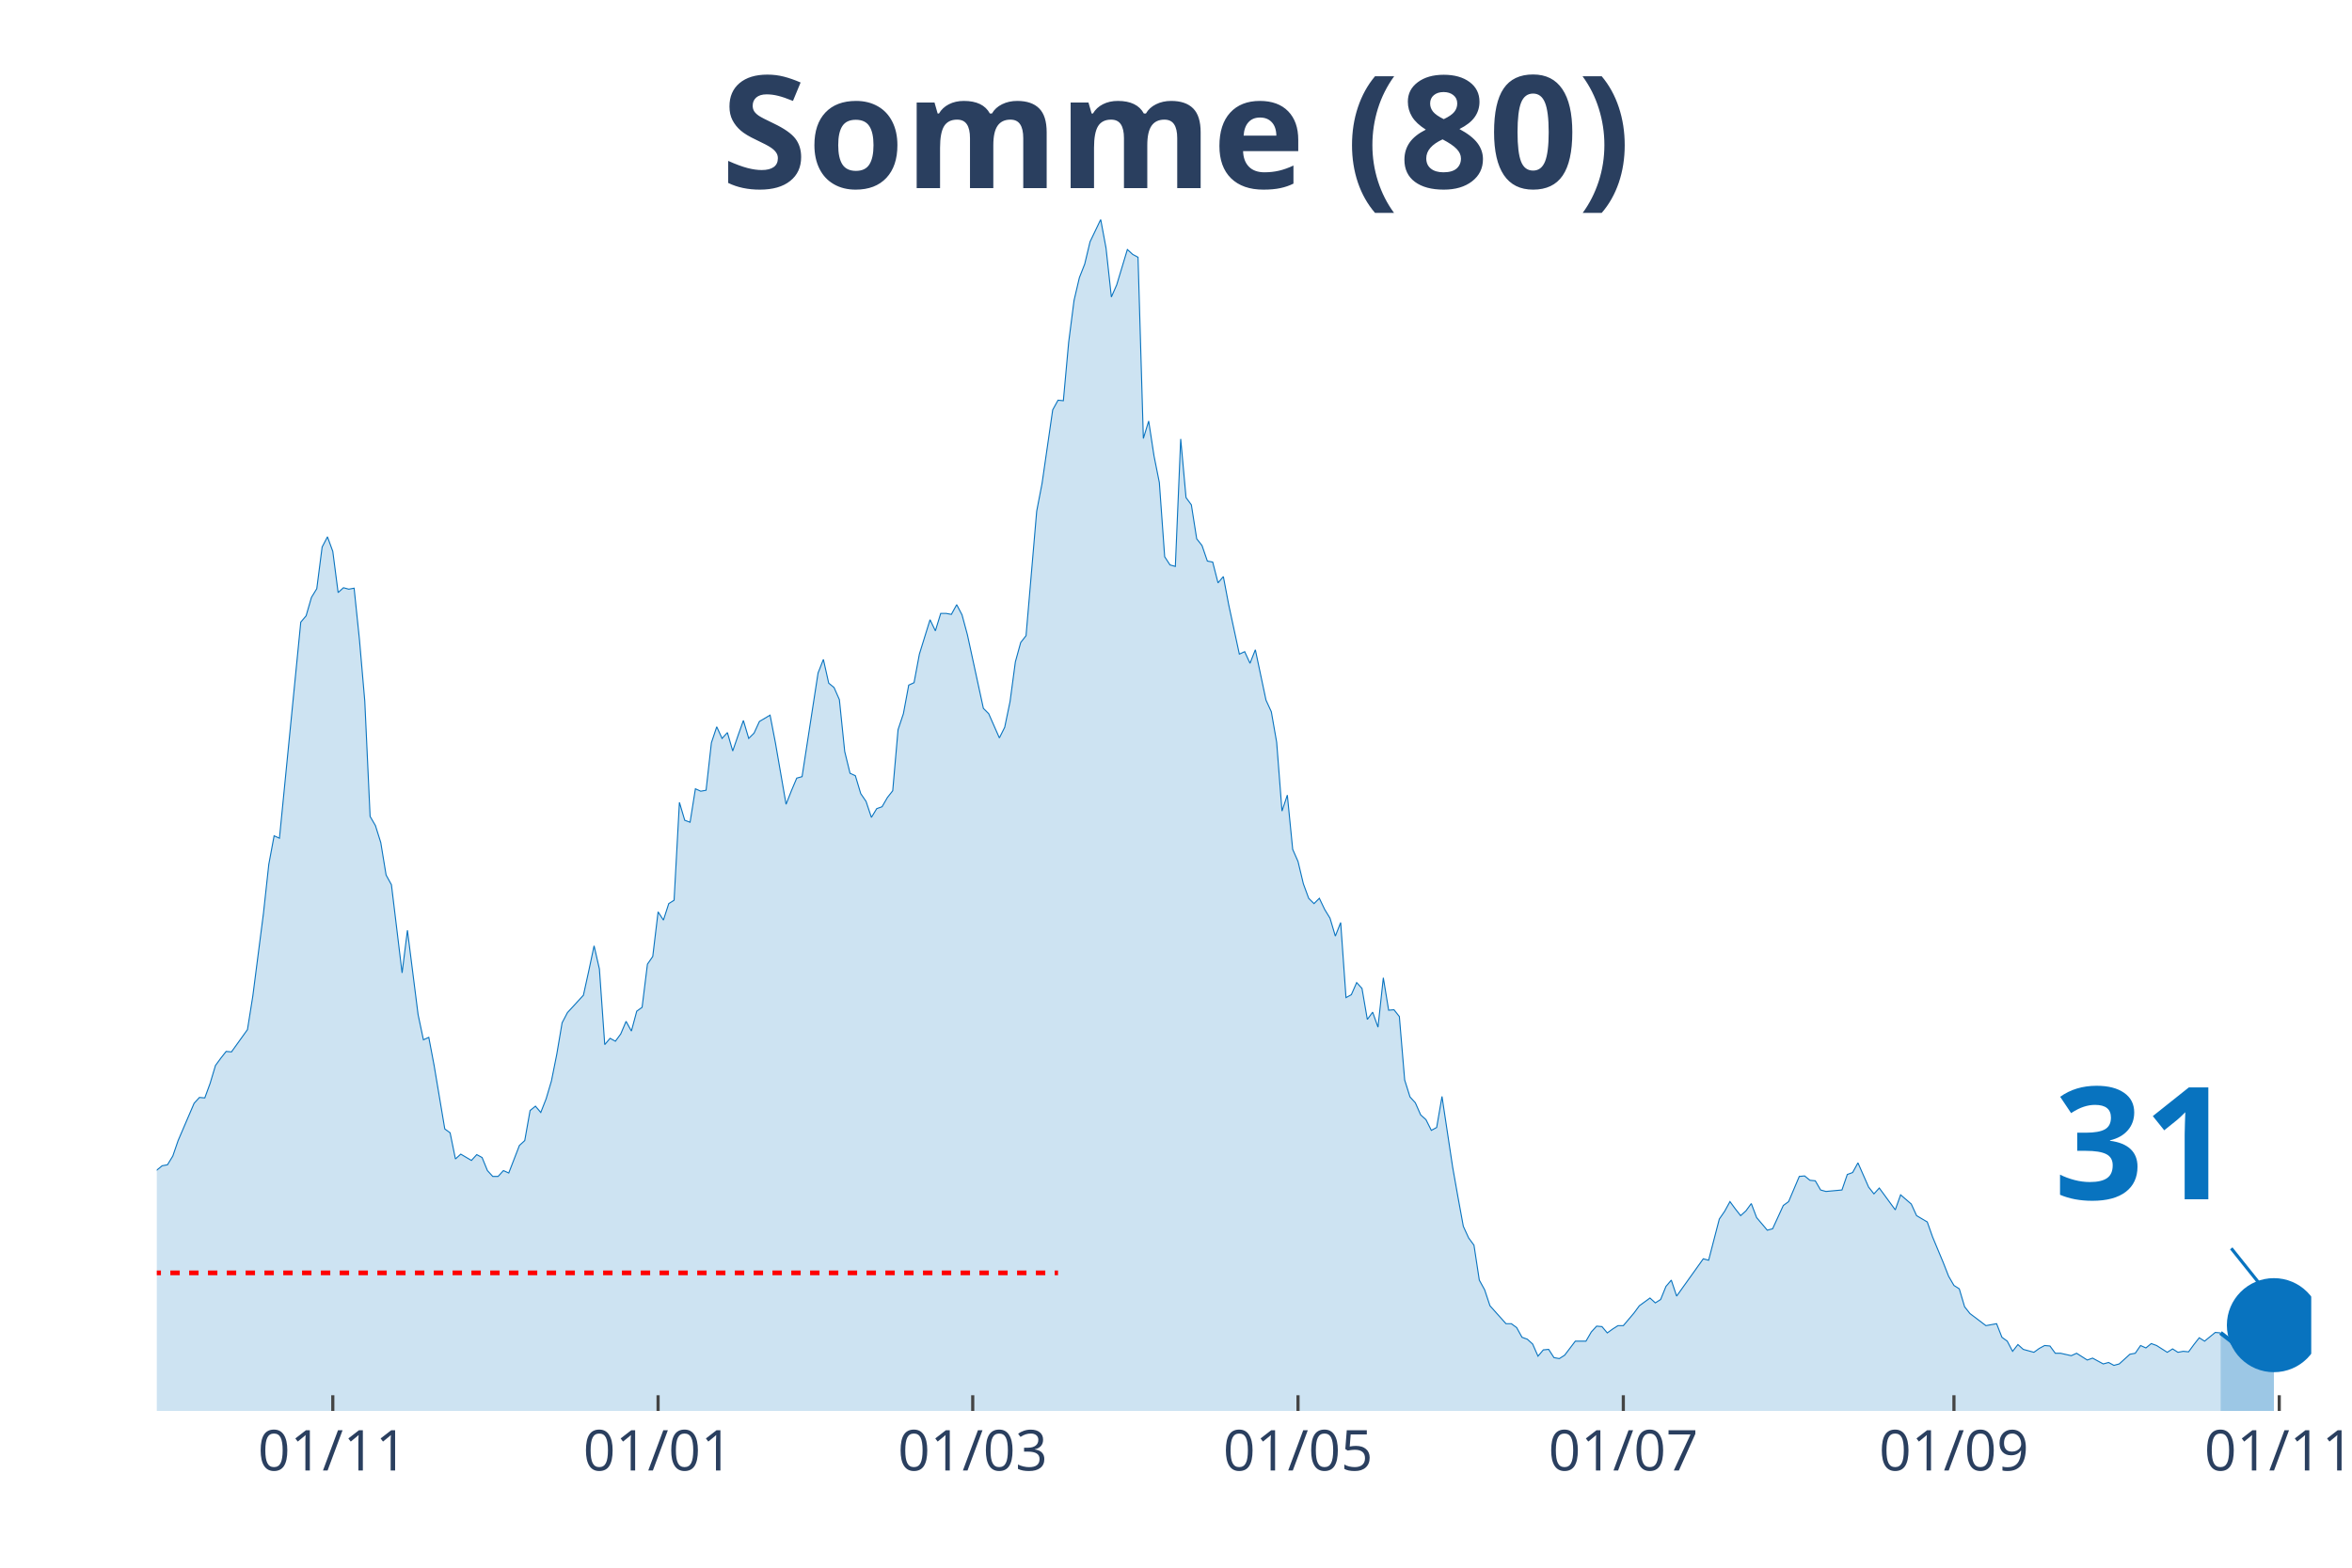
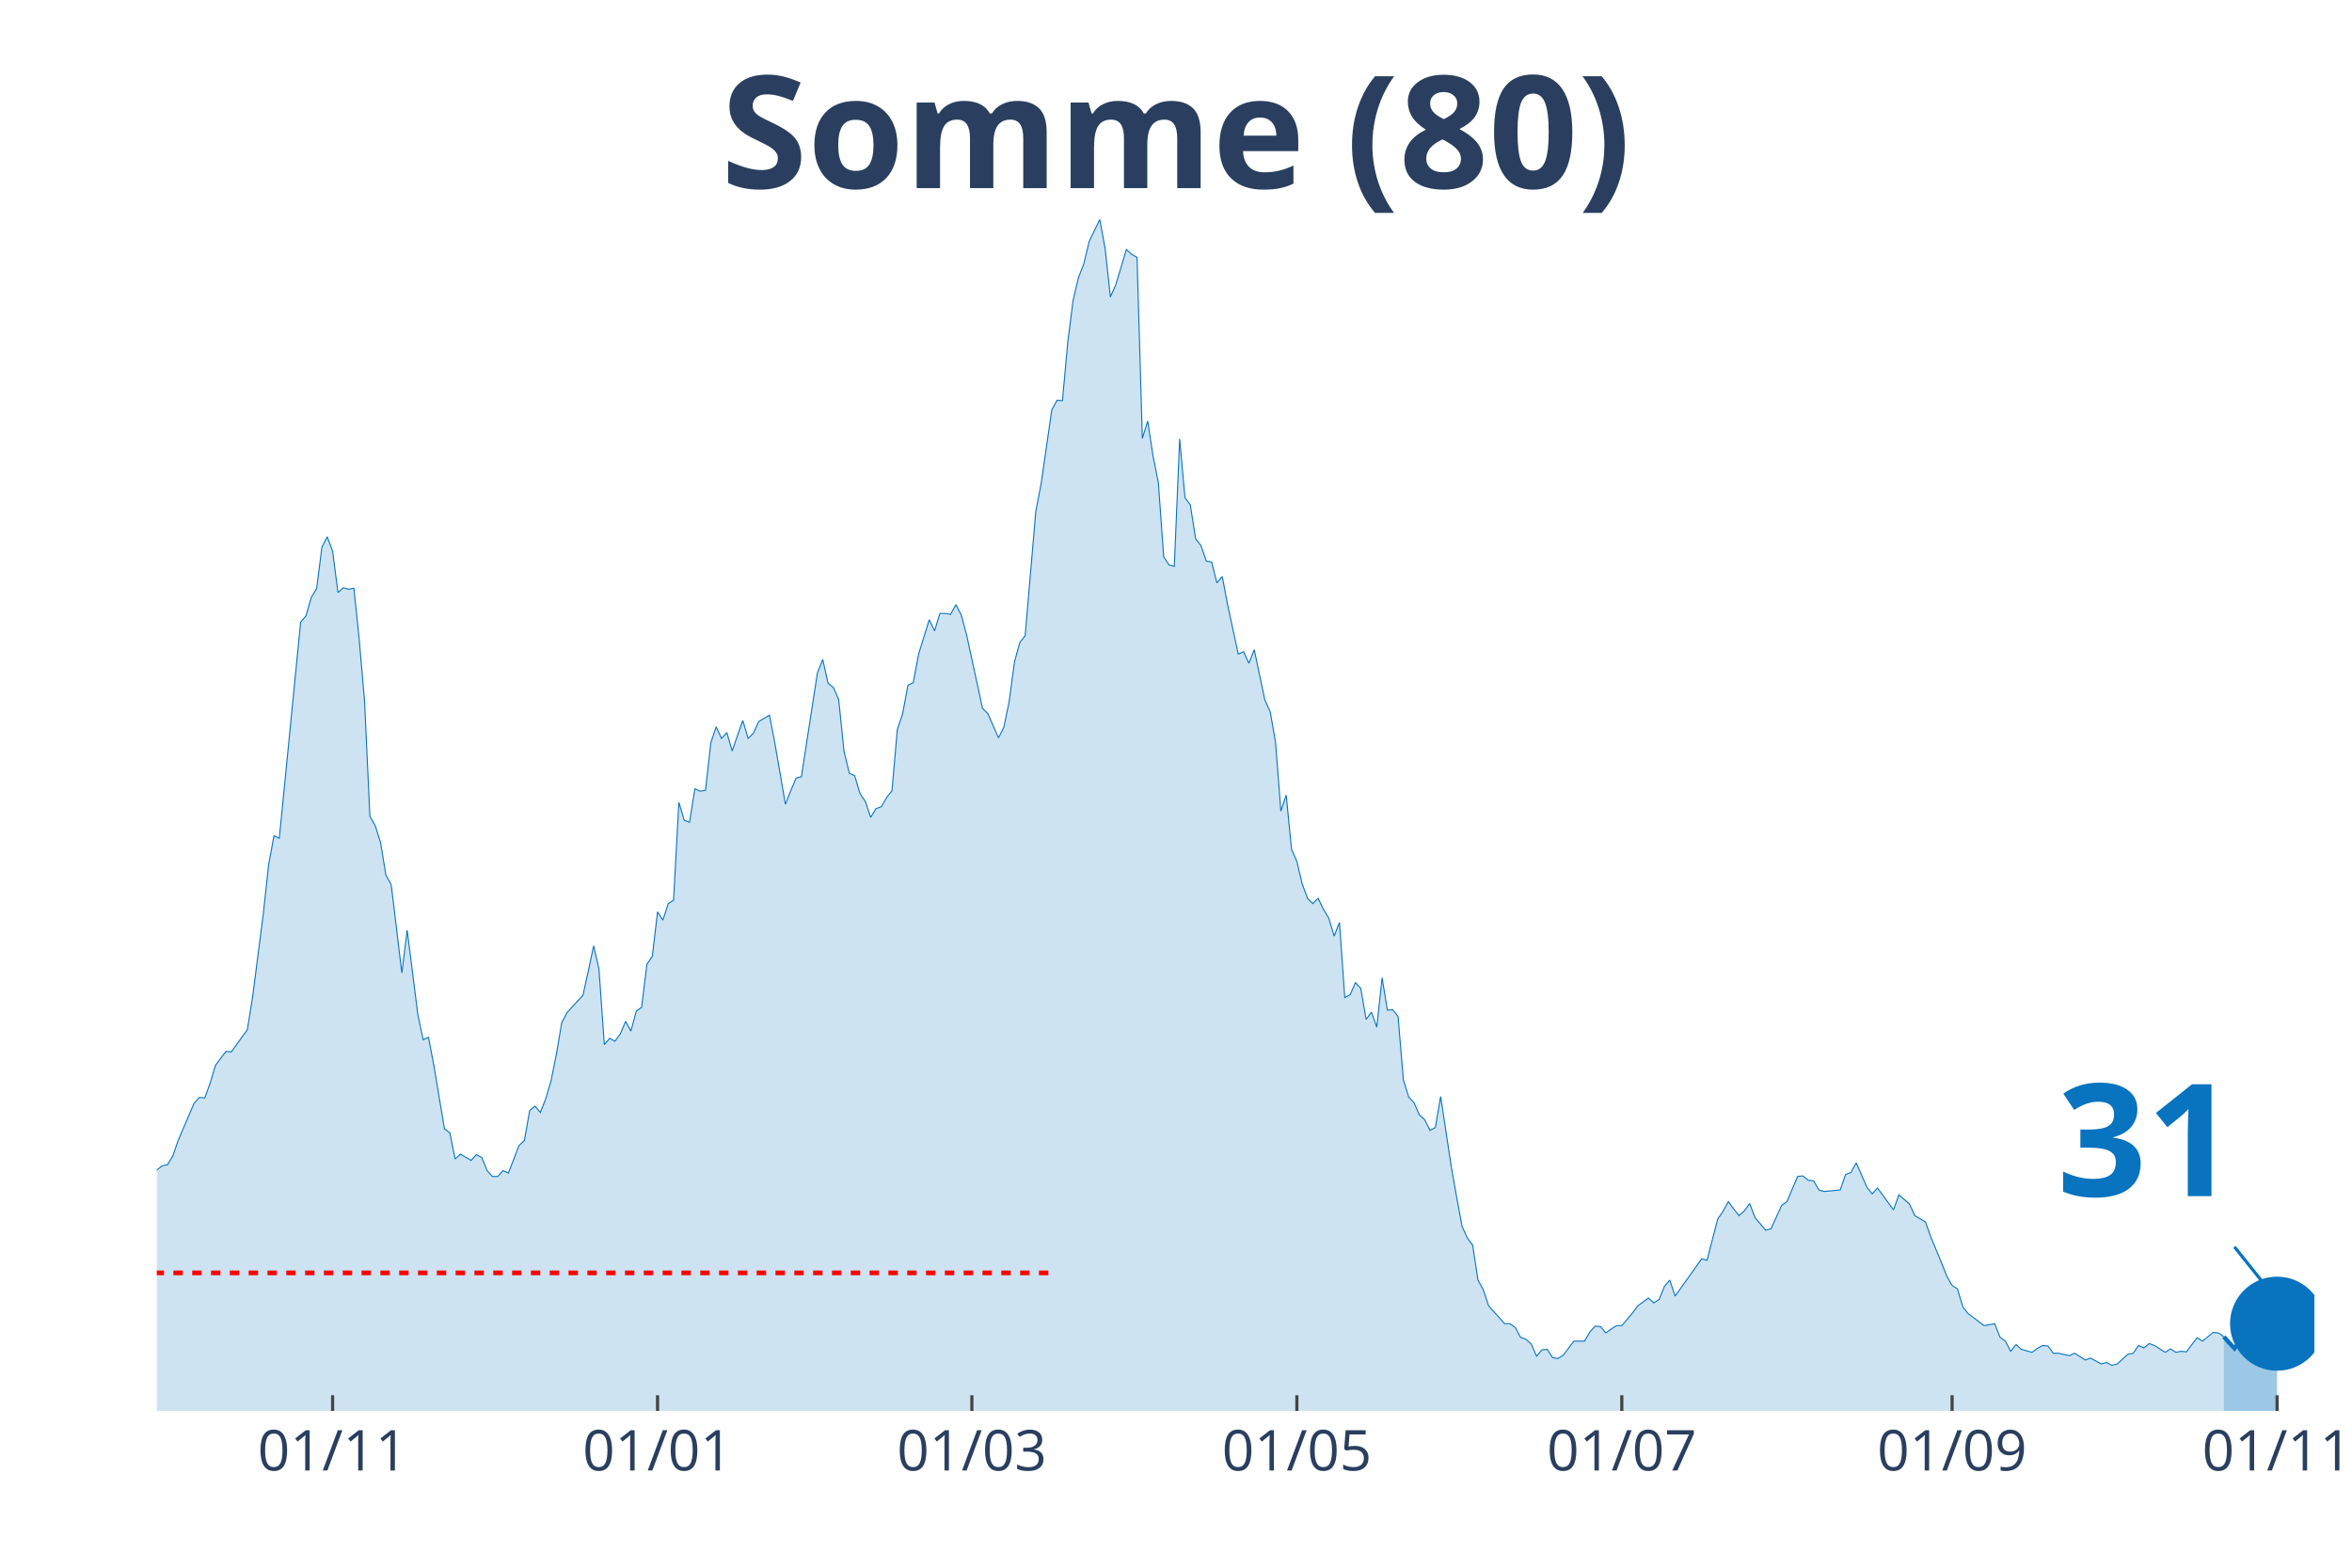
<svg xmlns="http://www.w3.org/2000/svg" class="main-svg" width="1125" height="750" style="" viewBox="0 0 750 500">
  <rect x="0" y="0" width="750" height="500" style="fill: rgb(0, 0, 0); fill-opacity: 0;" />
-   <defs id="defs-336fa0">
+   <defs id="defs-e6ff59">
    <g class="clips">
-       <clipPath id="clip336fa0xyplot" class="plotclip">
-         <rect width="687" height="380" />
+       <clipPath id="clipe6ff59xyplot" class="plotclip">
+         <rect width="688" height="380" />
      </clipPath>
-       <clipPath class="axesclip" id="clip336fa0x">
-         <rect x="50" y="0" width="687" height="500" />
+       <clipPath class="axesclip" id="clipe6ff59x">
+         <rect x="50" y="0" width="688" height="500" />
      </clipPath>
-       <clipPath class="axesclip" id="clip336fa0y">
+       <clipPath class="axesclip" id="clipe6ff59y">
        <rect x="0" y="70" width="750" height="380" />
      </clipPath>
-       <clipPath class="axesclip" id="clip336fa0xy">
-         <rect x="50" y="70" width="687" height="380" />
+       <clipPath class="axesclip" id="clipe6ff59xy">
+         <rect x="50" y="70" width="688" height="380" />
      </clipPath>
    </g>
    <g class="gradients" />
  </defs>
  <g class="bglayer">
-     <rect class="bg" x="50" y="70" width="687" height="380" style="fill: rgb(0, 0, 0); fill-opacity: 0; stroke-width: 0;" />
+     <rect class="bg" x="50" y="70" width="688" height="380" style="fill: rgb(0, 0, 0); fill-opacity: 0; stroke-width: 0;" />
  </g>
  <g class="layer-below">
    <g class="imagelayer" />
    <g class="shapelayer" />
  </g>
  <g class="cartesianlayer">
    <g class="subplot xy">
      <g class="layer-subplot">
        <g class="shapelayer" />
        <g class="imagelayer" />
      </g>
      <g class="gridlayer">
        <g class="x">
-           <path class="xgrid crisp" transform="translate(106.12,0)" d="M0,70v380" style="stroke: rgb(255, 255, 255); stroke-opacity: 1; stroke-width: 1px;" />
-           <path class="xgrid crisp" transform="translate(209.85,0)" d="M0,70v380" style="stroke: rgb(255, 255, 255); stroke-opacity: 1; stroke-width: 1px;" />
-           <path class="xgrid crisp" transform="translate(310.18,0)" d="M0,70v380" style="stroke: rgb(255, 255, 255); stroke-opacity: 1; stroke-width: 1px;" />
-           <path class="xgrid crisp" transform="translate(413.91,0)" d="M0,70v380" style="stroke: rgb(255, 255, 255); stroke-opacity: 1; stroke-width: 1px;" />
-           <path class="xgrid crisp" transform="translate(517.64,0)" d="M0,70v380" style="stroke: rgb(255, 255, 255); stroke-opacity: 1; stroke-width: 1px;" />
-           <path class="xgrid crisp" transform="translate(623.07,0)" d="M0,70v380" style="stroke: rgb(255, 255, 255); stroke-opacity: 1; stroke-width: 1px;" />
-           <path class="xgrid crisp" transform="translate(726.8,0)" d="M0,70v380" style="stroke: rgb(255, 255, 255); stroke-opacity: 1; stroke-width: 1px;" />
+           <path class="xgrid crisp" transform="translate(106.06,0)" d="M0,70v380" style="stroke: rgb(255, 255, 255); stroke-opacity: 1; stroke-width: 1px;" />
+           <path class="xgrid crisp" transform="translate(209.68,0)" d="M0,70v380" style="stroke: rgb(255, 255, 255); stroke-opacity: 1; stroke-width: 1px;" />
+           <path class="xgrid crisp" transform="translate(309.91,0)" d="M0,70v380" style="stroke: rgb(255, 255, 255); stroke-opacity: 1; stroke-width: 1px;" />
+           <path class="xgrid crisp" transform="translate(413.54,0)" d="M0,70v380" style="stroke: rgb(255, 255, 255); stroke-opacity: 1; stroke-width: 1px;" />
+           <path class="xgrid crisp" transform="translate(517.16,0)" d="M0,70v380" style="stroke: rgb(255, 255, 255); stroke-opacity: 1; stroke-width: 1px;" />
+           <path class="xgrid crisp" transform="translate(622.48,0)" d="M0,70v380" style="stroke: rgb(255, 255, 255); stroke-opacity: 1; stroke-width: 1px;" />
+           <path class="xgrid crisp" transform="translate(726.11,0)" d="M0,70v380" style="stroke: rgb(255, 255, 255); stroke-opacity: 1; stroke-width: 1px;" />
        </g>
        <g class="y" />
      </g>
      <g class="zerolinelayer" />
      <path class="xlines-below" />
      <path class="ylines-below" />
      <g class="overlines-below" />
      <g class="xaxislayer-below" />
      <g class="yaxislayer-below" />
      <g class="overaxes-below" />
-       <g class="plot" transform="translate(50, 70)" clip-path="url('#clip336fa0xyplot')">
+       <g class="plot" transform="translate(50, 70)" clip-path="url('#clipe6ff59xyplot')">
        <g class="scatterlayer mlayer">
-           <g class="trace scatter traceed394d" style="stroke-miterlimit: 2;">
+           <g class="trace scatter trace3e2227" style="stroke-miterlimit: 2;">
            <g class="fills">
              <g>
-                 <path class="js-fill" d="M658.09,380L-231.27,380L-231.27,371.66L-219.36,374.9L-217.66,373.2L-209.16,374.59L-207.46,375.52L-202.36,376.91L-200.66,376.91L-171.75,378.76L-170.05,378.92L-161.55,378.92L-159.85,379.07L-136.04,379.38L-134.34,379.23L-122.44,378.76L-120.74,378.92L-113.93,378.15L-112.23,377.68L-102.03,376.14L-100.33,375.36L-96.93,374.44L-95.23,375.05L-78.22,376.29L-76.52,375.36L-56.12,366.71L-54.42,366.4L-52.72,365.78L-51.01,361.15L-45.91,349.56L-44.21,349.09L-37.41,334.1L-35.71,337.35L-32.31,337.04L-30.61,333.33L-25.51,319.73L-23.81,314.94L-20.41,314.32L-18.71,308.76L-17,300.72L-15.3,301.96L-13.6,301.81L-11.9,298.41L-8.5,298.71L-6.8,296.71L-5.1,304.9L-3.4,305.21L-1.7,305.36L0,303.2L1.7,301.81L3.4,301.5L5.1,298.71L6.8,293.77L11.9,281.87L13.6,280.02L15.3,280.17L17,275.53L18.71,269.82L20.41,267.5L22.11,265.34L23.81,265.49L28.91,258.38L30.61,247.72L34.01,221.29L35.71,205.69L37.41,196.57L39.11,197.34L45.91,128.42L47.61,126.41L49.31,120.54L51.01,117.76L52.72,104.47L54.42,101.22L56.12,105.86L57.82,118.99L59.52,117.45L61.22,117.91L62.92,117.6L64.62,133.98L66.32,153.61L68.02,190.39L69.72,193.32L71.42,198.73L73.12,209.08L74.82,212.18L78.22,240.3L79.92,226.7L83.32,253.59L85.02,261.63L86.73,260.85L88.43,269.82L91.83,290.06L93.53,291.3L95.23,299.64L96.93,298.1L100.33,300.11L102.03,298.25L103.73,299.18L105.43,303.35L107.13,305.21L108.83,305.21L110.53,303.35L112.23,304.12L115.63,295.32L117.33,293.77L119.03,284.19L120.74,282.8L122.44,284.81L124.14,280.48L125.84,274.76L127.54,266.26L129.24,256.22L130.94,252.97L136.04,247.41L137.74,239.68L139.44,231.65L141.14,239.06L142.84,263.17L144.54,261.16L146.24,262.09L147.94,259.77L149.64,255.75L151.34,258.85L153.04,252.51L154.75,251.27L156.45,237.52L158.15,235.05L159.85,220.83L161.55,223.46L163.25,218.2L164.95,217.12L166.65,185.9L168.35,191.62L170.05,192.24L171.75,181.58L173.45,182.35L175.15,182.04L176.85,166.9L178.55,161.8L180.25,165.51L181.95,163.65L183.65,169.52L185.35,164.58L187.05,159.79L188.75,165.51L190.46,163.81L192.16,160.1L195.56,158.09L197.26,166.9L200.66,186.52L202.36,182.2L204.06,178.18L205.76,177.71L210.86,144.64L212.56,140.32L214.26,147.89L215.96,149.28L217.66,153.14L219.36,169.68L221.06,176.63L222.76,177.41L224.47,183.12L226.17,185.6L227.87,190.7L229.57,187.91L231.27,187.3L232.97,184.36L234.67,182.2L236.37,162.72L238.07,157.63L239.77,148.51L241.47,147.73L243.17,138.62L246.57,127.65L248.27,131.2L249.97,125.64L251.67,125.64L253.37,125.95L255.07,122.85L256.77,126.1L258.48,132.44L263.58,155.93L265.28,157.63L268.68,165.35L270.38,161.95L272.08,153.76L273.78,141.09L275.48,134.91L277.18,132.75L280.58,93.03L282.28,84.22L285.68,60.73L287.38,57.64L289.08,57.8L290.78,39.1L292.49,25.81L294.19,18.54L295.89,14.22L297.59,7.11L300.99,0L302.69,9.12L304.39,24.73L306.09,20.86L309.49,9.58L311.19,11.13L312.89,12.05L314.59,69.85L316.29,64.29L317.99,75.41L319.69,83.91L321.39,107.56L323.09,110.18L324.79,110.65L326.5,70L328.2,88.7L329.9,91.02L331.6,101.84L333.3,104L335,108.95L336.7,109.26L338.4,115.9L340.1,113.89L341.8,122.85L345.2,138.62L346.9,137.84L348.6,141.55L350.3,137.23L353.7,153.3L355.4,157.01L357.1,166.74L358.8,188.69L360.5,183.59L362.21,200.89L363.91,204.76L365.61,211.87L367.31,216.5L369.01,218.2L370.71,216.5L372.41,220.06L374.11,222.84L375.81,228.56L377.51,224.23L379.21,248.18L380.91,247.25L382.61,243.39L384.31,245.25L386.01,255.14L387.71,252.82L389.41,257.61L391.11,241.85L392.81,252.2L394.51,252.05L396.22,254.21L397.92,274.45L399.62,279.86L401.32,281.72L403.02,285.58L404.72,287.12L406.42,290.52L408.12,289.6L409.82,279.71L413.22,302.27L414.92,311.85L416.62,321.12L418.32,324.83L420.02,327.15L421.72,338.28L423.42,341.37L425.12,346.47L430.23,352.18L431.93,352.18L433.63,353.42L435.33,356.51L437.03,357.13L438.73,358.67L440.43,362.54L442.13,360.53L443.83,360.37L445.53,363L447.23,363.31L448.93,362.23L452.33,357.75L454.03,357.75L455.73,357.75L457.43,354.81L459.13,352.96L460.83,353.11L462.53,355.12L464.24,353.88L465.94,352.8L467.64,352.8L471.04,348.78L472.74,346.47L476.14,343.99L477.84,345.54L479.54,344.46L481.24,340.28L482.94,338.28L484.64,343.38L493.14,331.48L494.84,331.94L498.25,318.8L499.95,316.33L501.65,313.24L503.35,315.56L505.05,317.72L506.75,316.18L508.45,313.86L510.15,318.34L513.55,322.36L515.25,321.9L518.65,314.48L520.35,313.24L523.75,305.21L525.45,305.05L527.15,306.44L528.85,306.6L530.55,309.53L532.25,310L537.36,309.53L539.06,304.59L540.76,303.97L542.46,300.88L545.86,308.61L547.56,310.77L549.26,308.91L550.96,311.23L554.36,315.87L556.06,311.08L559.46,314.01L561.16,317.72L564.56,319.73L566.26,324.52L569.67,332.71L571.37,337.04L573.07,339.98L574.77,341.06L576.47,346.78L578.17,348.94L583.27,352.8L584.97,352.49L586.67,352.18L588.37,356.51L590.07,357.75L591.77,360.99L593.47,358.83L595.17,360.37L598.57,361.3L600.27,360.07L601.98,359.14L603.68,359.29L605.38,361.61L607.08,361.61L610.48,362.38L612.18,361.61L615.58,363.77L617.28,363.16L620.68,365.01L622.38,364.55L624.08,365.47L625.78,365.01L629.18,361.92L630.88,361.61L632.58,359.14L634.28,359.91L635.99,358.52L637.69,359.14L641.09,361.3L642.79,360.22L644.49,361.3L646.19,360.99L647.89,361.15L649.59,358.83L651.29,356.67L652.99,357.75L656.39,354.97L658.09,355.12" style="fill: rgb(8, 115, 191); fill-opacity: 0.2; stroke-width: 0;" />
+                 <path class="js-fill" d="M659.12,380L-231.03,380L-231.03,371.66L-219.14,374.9L-217.44,373.2L-208.95,374.59L-207.25,375.52L-202.15,376.91L-200.45,376.91L-171.58,378.76L-169.88,378.92L-161.38,378.92L-159.68,379.07L-135.9,379.38L-134.2,379.23L-122.31,378.76L-120.61,378.92L-113.82,378.15L-112.12,377.68L-101.93,376.14L-100.23,375.36L-96.83,374.44L-95.13,375.05L-78.14,376.29L-76.44,375.36L-56.06,366.71L-54.36,366.4L-52.66,365.78L-50.96,361.15L-45.87,349.56L-44.17,349.09L-37.37,334.1L-35.67,337.35L-32.28,337.04L-30.58,333.33L-25.48,319.73L-23.78,314.94L-20.39,314.32L-18.69,308.76L-16.99,300.72L-15.29,301.96L-13.59,301.81L-11.89,298.41L-8.49,298.71L-6.8,296.71L-5.1,304.9L-3.4,305.21L-1.7,305.36L0,303.2L1.7,301.81L3.4,301.5L5.1,298.71L6.8,293.77L11.89,281.87L13.59,280.02L15.29,280.17L16.99,275.53L18.69,269.82L20.39,267.5L22.08,265.34L23.78,265.49L28.88,258.38L30.58,247.72L33.98,221.29L35.67,205.69L37.37,196.57L39.07,197.34L45.87,128.42L47.57,126.41L49.26,120.54L50.96,117.76L52.66,104.47L54.36,101.22L56.06,105.86L57.76,118.99L59.46,117.45L61.16,117.91L62.85,117.6L64.55,133.98L66.25,153.61L67.95,190.39L69.65,193.32L71.35,198.73L73.05,209.08L74.75,212.18L78.14,240.3L79.84,226.7L83.24,253.59L84.94,261.63L86.64,260.85L88.34,269.82L91.73,290.06L93.43,291.3L95.13,299.64L96.83,298.1L100.23,300.11L101.93,298.25L103.62,299.18L105.32,303.35L107.02,305.21L108.72,305.21L110.42,303.35L112.12,304.12L115.52,295.32L117.21,293.77L118.91,284.19L120.61,282.8L122.31,284.81L124.01,280.48L125.71,274.76L127.41,266.26L129.11,256.22L130.8,252.97L135.9,247.41L137.6,239.68L139.3,231.65L141,239.06L142.7,263.17L144.4,261.16L146.09,262.09L147.79,259.77L149.49,255.75L151.19,258.85L152.89,252.51L154.59,251.27L156.29,237.52L157.99,235.05L159.68,220.83L161.38,223.46L163.08,218.2L164.78,217.12L166.48,185.9L168.18,191.62L169.88,192.24L171.58,181.58L173.27,182.35L174.97,182.04L176.67,166.9L178.37,161.8L180.07,165.51L181.77,163.65L183.47,169.52L185.17,164.58L186.86,159.79L188.56,165.51L190.26,163.81L191.96,160.1L195.36,158.09L197.06,166.9L200.45,186.52L202.15,182.2L203.85,178.18L205.55,177.71L210.65,144.64L212.35,140.32L214.04,147.89L215.74,149.28L217.44,153.14L219.14,169.68L220.84,176.63L222.54,177.41L224.24,183.12L225.94,185.6L227.63,190.7L229.33,187.91L231.03,187.3L232.73,184.36L234.43,182.2L236.13,162.72L237.83,157.63L239.53,148.51L241.22,147.73L242.92,138.62L246.32,127.65L248.02,131.2L249.72,125.64L251.42,125.64L253.12,125.95L254.81,122.85L256.51,126.1L258.21,132.44L263.31,155.93L265.01,157.63L268.4,165.35L270.1,161.95L271.8,153.76L273.5,141.09L275.2,134.91L276.9,132.75L280.3,93.03L282,84.22L285.39,60.73L287.09,57.64L288.79,57.8L290.49,39.1L292.19,25.81L293.89,18.54L295.59,14.22L297.28,7.11L300.68,0L302.38,9.12L304.08,24.73L305.78,20.86L309.18,9.58L310.87,11.13L312.57,12.05L314.27,69.85L315.97,64.29L317.67,75.41L319.37,83.91L321.07,107.56L322.77,110.18L324.46,110.65L326.16,70L327.86,88.7L329.56,91.02L331.26,101.84L332.96,104L334.66,108.95L336.36,109.26L338.05,115.9L339.75,113.89L341.45,122.85L344.85,138.62L346.55,137.84L348.25,141.55L349.95,137.23L353.34,153.3L355.04,157.01L356.74,166.74L358.44,188.69L360.14,183.59L361.84,200.89L363.54,204.76L365.23,211.87L366.93,216.5L368.63,218.2L370.33,216.5L372.03,220.06L373.73,222.84L375.43,228.56L377.13,224.23L378.82,248.18L380.52,247.25L382.22,243.39L383.92,245.25L385.62,255.14L387.32,252.82L389.02,257.61L390.72,241.85L392.41,252.2L394.11,252.05L395.81,254.21L397.51,274.45L399.21,279.86L400.91,281.72L402.61,285.58L404.31,287.12L406,290.52L407.7,289.6L409.4,279.71L412.8,302.27L414.5,311.85L416.2,321.12L417.9,324.83L419.6,327.15L421.29,338.28L422.99,341.37L424.69,346.47L429.79,352.18L431.49,352.18L433.19,353.42L434.88,356.51L436.58,357.13L438.28,358.67L439.98,362.54L441.68,360.53L443.38,360.37L445.08,363L446.78,363.31L448.47,362.23L451.87,357.75L453.57,357.75L455.27,357.75L456.97,354.81L458.67,352.96L460.37,353.11L462.06,355.12L463.76,353.88L465.46,352.8L467.16,352.8L470.56,348.78L472.26,346.47L475.65,343.99L477.35,345.54L479.05,344.46L480.75,340.28L482.45,338.28L484.15,343.38L492.64,331.48L494.34,331.94L497.74,318.8L499.44,316.33L501.14,313.24L502.83,315.56L504.53,317.72L506.23,316.18L507.93,313.86L509.63,318.34L513.03,322.36L514.73,321.9L518.12,314.48L519.82,313.24L523.22,305.21L524.92,305.05L526.62,306.44L528.32,306.6L530.01,309.53L531.71,310L536.81,309.53L538.51,304.59L540.21,303.97L541.91,300.88L545.3,308.61L547,310.77L548.7,308.91L550.4,311.23L553.8,315.87L555.5,311.08L558.89,314.01L560.59,317.72L563.99,319.73L565.69,324.52L569.09,332.71L570.79,337.04L572.48,339.98L574.18,341.06L575.88,346.78L577.58,348.94L582.68,352.8L584.38,352.49L586.07,352.18L587.77,356.51L589.47,357.75L591.17,360.99L592.87,358.83L594.57,360.37L597.97,361.3L599.66,360.07L601.36,359.14L603.06,359.29L604.76,361.61L606.46,361.61L609.86,362.38L611.56,361.61L614.95,363.77L616.65,363.16L620.05,365.01L621.75,364.55L623.45,365.47L625.15,365.01L628.54,361.92L630.24,361.61L631.94,359.14L633.64,359.91L635.34,358.52L637.04,359.14L640.43,361.3L642.13,360.22L643.83,361.3L645.53,360.99L647.23,361.15L648.93,358.83L650.63,356.67L652.33,357.75L655.72,354.97L657.42,355.12L659.12,356.36" style="fill: rgb(8, 115, 191); fill-opacity: 0.2; stroke-width: 0;" />
              </g>
            </g>
            <g class="errorbars" />
            <g class="lines">
-               <path class="js-line" d="M-231.27,371.66L-219.36,374.9L-217.66,373.2L-209.16,374.59L-207.46,375.52L-202.36,376.91L-200.66,376.91L-171.75,378.76L-170.05,378.92L-161.55,378.92L-159.85,379.07L-136.04,379.38L-134.34,379.23L-122.44,378.76L-120.74,378.92L-113.93,378.15L-112.23,377.68L-102.03,376.14L-100.33,375.36L-96.93,374.44L-95.23,375.05L-78.22,376.29L-76.52,375.36L-56.12,366.71L-54.42,366.4L-52.72,365.78L-51.01,361.15L-45.91,349.56L-44.21,349.09L-37.41,334.1L-35.71,337.35L-32.31,337.04L-30.61,333.33L-25.51,319.73L-23.81,314.94L-20.41,314.32L-18.71,308.76L-17,300.72L-15.3,301.96L-13.6,301.81L-11.9,298.41L-8.5,298.71L-6.8,296.71L-5.1,304.9L-3.4,305.21L-1.7,305.36L0,303.2L1.7,301.81L3.4,301.5L5.1,298.71L6.8,293.77L11.9,281.87L13.6,280.02L15.3,280.17L17,275.53L18.71,269.82L20.41,267.5L22.11,265.34L23.81,265.49L28.91,258.38L30.61,247.72L34.01,221.29L35.71,205.69L37.41,196.57L39.11,197.34L45.91,128.42L47.61,126.41L49.31,120.54L51.01,117.76L52.72,104.47L54.42,101.22L56.12,105.86L57.82,118.99L59.52,117.45L61.22,117.91L62.92,117.6L64.62,133.98L66.32,153.61L68.02,190.39L69.72,193.32L71.42,198.73L73.12,209.08L74.82,212.18L78.22,240.3L79.92,226.7L83.32,253.59L85.02,261.63L86.73,260.85L88.43,269.82L91.83,290.06L93.53,291.3L95.23,299.64L96.93,298.1L100.33,300.11L102.03,298.25L103.73,299.18L105.43,303.35L107.13,305.21L108.83,305.21L110.53,303.35L112.23,304.12L115.63,295.32L117.33,293.77L119.03,284.19L120.74,282.8L122.44,284.81L124.14,280.48L125.84,274.76L127.54,266.26L129.24,256.22L130.94,252.97L136.04,247.41L137.74,239.68L139.44,231.65L141.14,239.06L142.84,263.17L144.54,261.16L146.24,262.09L147.94,259.77L149.64,255.75L151.34,258.85L153.04,252.51L154.75,251.27L156.45,237.52L158.15,235.05L159.85,220.83L161.55,223.46L163.25,218.2L164.95,217.12L166.65,185.9L168.35,191.62L170.05,192.24L171.75,181.58L173.45,182.35L175.15,182.04L176.85,166.9L178.55,161.8L180.25,165.51L181.95,163.65L183.65,169.52L185.35,164.58L187.05,159.79L188.75,165.51L190.46,163.81L192.16,160.1L195.56,158.09L197.26,166.9L200.66,186.52L202.36,182.2L204.06,178.18L205.76,177.71L210.86,144.64L212.56,140.32L214.26,147.89L215.96,149.28L217.66,153.14L219.36,169.68L221.06,176.63L222.76,177.41L224.47,183.12L226.17,185.6L227.87,190.7L229.57,187.91L231.27,187.3L232.97,184.36L234.67,182.2L236.37,162.72L238.07,157.63L239.77,148.51L241.47,147.73L243.17,138.62L246.57,127.65L248.27,131.2L249.97,125.64L251.67,125.64L253.37,125.95L255.07,122.85L256.77,126.1L258.48,132.44L263.58,155.93L265.28,157.63L268.68,165.35L270.38,161.95L272.08,153.76L273.78,141.09L275.48,134.91L277.18,132.75L280.58,93.03L282.28,84.22L285.68,60.73L287.38,57.64L289.08,57.8L290.78,39.1L292.49,25.81L294.19,18.54L295.89,14.22L297.59,7.11L300.99,0L302.69,9.12L304.39,24.73L306.09,20.86L309.49,9.58L311.19,11.13L312.89,12.05L314.59,69.85L316.29,64.29L317.99,75.41L319.69,83.91L321.39,107.56L323.09,110.18L324.79,110.65L326.5,70L328.2,88.7L329.9,91.02L331.6,101.84L333.3,104L335,108.95L336.7,109.26L338.4,115.9L340.1,113.89L341.8,122.85L345.2,138.62L346.9,137.84L348.6,141.55L350.3,137.23L353.7,153.3L355.4,157.01L357.1,166.74L358.8,188.69L360.5,183.59L362.21,200.89L363.91,204.76L365.61,211.87L367.31,216.5L369.01,218.2L370.71,216.5L372.41,220.06L374.11,222.84L375.81,228.56L377.51,224.23L379.21,248.18L380.91,247.25L382.61,243.39L384.31,245.25L386.01,255.14L387.71,252.82L389.41,257.61L391.11,241.85L392.81,252.2L394.51,252.05L396.22,254.21L397.92,274.45L399.62,279.86L401.32,281.72L403.02,285.58L404.72,287.12L406.42,290.52L408.12,289.6L409.82,279.71L413.22,302.27L414.92,311.85L416.62,321.12L418.32,324.83L420.02,327.15L421.72,338.28L423.42,341.37L425.12,346.47L430.23,352.18L431.93,352.18L433.63,353.42L435.33,356.51L437.03,357.13L438.73,358.67L440.43,362.54L442.13,360.53L443.83,360.37L445.53,363L447.23,363.31L448.93,362.23L452.33,357.75L454.03,357.75L455.73,357.75L457.43,354.81L459.13,352.96L460.83,353.11L462.53,355.12L464.24,353.88L465.94,352.8L467.64,352.8L471.04,348.78L472.74,346.47L476.14,343.99L477.84,345.54L479.54,344.46L481.24,340.28L482.94,338.28L484.64,343.38L493.14,331.48L494.84,331.94L498.25,318.8L499.95,316.33L501.65,313.24L503.35,315.56L505.05,317.72L506.75,316.18L508.45,313.86L510.15,318.34L513.55,322.36L515.25,321.9L518.65,314.48L520.35,313.24L523.75,305.21L525.45,305.05L527.15,306.44L528.85,306.6L530.55,309.53L532.25,310L537.36,309.53L539.06,304.59L540.76,303.97L542.46,300.88L545.86,308.61L547.56,310.77L549.26,308.91L550.96,311.23L554.36,315.87L556.06,311.08L559.46,314.01L561.16,317.72L564.56,319.73L566.26,324.52L569.67,332.71L571.37,337.04L573.07,339.98L574.77,341.06L576.47,346.78L578.17,348.94L583.27,352.8L584.97,352.49L586.67,352.18L588.37,356.51L590.07,357.75L591.77,360.99L593.47,358.83L595.17,360.37L598.57,361.3L600.27,360.07L601.98,359.14L603.68,359.29L605.38,361.61L607.08,361.61L610.48,362.38L612.18,361.61L615.58,363.77L617.28,363.16L620.68,365.01L622.38,364.55L624.08,365.47L625.78,365.01L629.18,361.92L630.88,361.61L632.58,359.14L634.28,359.91L635.99,358.52L637.69,359.14L641.09,361.3L642.79,360.22L644.49,361.3L646.19,360.99L647.89,361.15L649.59,358.83L651.29,356.67L652.99,357.75L656.39,354.97L658.09,355.12" style="vector-effect: non-scaling-stroke; fill: none; stroke: rgb(8, 115, 191); stroke-opacity: 1; stroke-width: 0.5px; opacity: 1;" />
+               <path class="js-line" d="M-231.03,371.66L-219.14,374.9L-217.44,373.2L-208.95,374.59L-207.25,375.52L-202.15,376.91L-200.45,376.91L-171.58,378.76L-169.88,378.92L-161.38,378.92L-159.68,379.07L-135.9,379.38L-134.2,379.23L-122.31,378.76L-120.61,378.92L-113.82,378.15L-112.12,377.68L-101.93,376.14L-100.23,375.36L-96.83,374.44L-95.13,375.05L-78.14,376.29L-76.44,375.36L-56.06,366.71L-54.36,366.4L-52.66,365.78L-50.96,361.15L-45.87,349.56L-44.17,349.09L-37.37,334.1L-35.67,337.35L-32.28,337.04L-30.58,333.33L-25.48,319.73L-23.78,314.94L-20.39,314.32L-18.69,308.76L-16.99,300.72L-15.29,301.96L-13.59,301.81L-11.89,298.41L-8.49,298.71L-6.8,296.71L-5.1,304.9L-3.4,305.21L-1.7,305.36L0,303.2L1.7,301.81L3.4,301.5L5.1,298.71L6.8,293.77L11.89,281.87L13.59,280.02L15.29,280.17L16.99,275.53L18.69,269.82L20.39,267.5L22.08,265.34L23.78,265.49L28.88,258.38L30.58,247.72L33.98,221.29L35.67,205.69L37.37,196.57L39.07,197.34L45.87,128.42L47.57,126.41L49.26,120.54L50.96,117.76L52.66,104.47L54.36,101.22L56.06,105.86L57.76,118.99L59.46,117.45L61.16,117.91L62.85,117.6L64.55,133.98L66.25,153.61L67.95,190.39L69.65,193.32L71.35,198.73L73.05,209.08L74.75,212.18L78.14,240.3L79.84,226.7L83.24,253.59L84.94,261.63L86.64,260.85L88.34,269.82L91.73,290.06L93.43,291.3L95.13,299.64L96.83,298.1L100.23,300.11L101.93,298.25L103.62,299.18L105.32,303.35L107.02,305.21L108.72,305.21L110.42,303.35L112.12,304.12L115.52,295.32L117.21,293.77L118.91,284.19L120.61,282.8L122.31,284.81L124.01,280.48L125.71,274.76L127.41,266.26L129.11,256.22L130.8,252.97L135.9,247.41L137.6,239.68L139.3,231.65L141,239.06L142.7,263.17L144.4,261.16L146.09,262.09L147.79,259.77L149.49,255.75L151.19,258.85L152.89,252.51L154.59,251.27L156.29,237.52L157.99,235.05L159.68,220.83L161.38,223.46L163.08,218.2L164.78,217.12L166.48,185.9L168.18,191.62L169.88,192.24L171.58,181.58L173.27,182.35L174.97,182.04L176.67,166.9L178.37,161.8L180.07,165.51L181.77,163.65L183.47,169.52L185.17,164.58L186.86,159.79L188.56,165.51L190.26,163.81L191.96,160.1L195.36,158.09L197.06,166.9L200.45,186.52L202.15,182.2L203.85,178.18L205.55,177.71L210.65,144.64L212.35,140.32L214.04,147.89L215.74,149.28L217.44,153.14L219.14,169.68L220.84,176.63L222.54,177.41L224.24,183.12L225.94,185.6L227.63,190.7L229.33,187.91L231.03,187.3L232.73,184.36L234.43,182.2L236.13,162.72L237.83,157.63L239.53,148.51L241.22,147.73L242.92,138.62L246.32,127.65L248.02,131.2L249.72,125.64L251.42,125.64L253.12,125.95L254.81,122.85L256.51,126.1L258.21,132.44L263.31,155.93L265.01,157.63L268.4,165.35L270.1,161.95L271.8,153.76L273.5,141.09L275.2,134.91L276.9,132.75L280.3,93.03L282,84.22L285.39,60.73L287.09,57.64L288.79,57.8L290.49,39.1L292.19,25.81L293.89,18.54L295.59,14.22L297.28,7.11L300.68,0L302.38,9.12L304.08,24.73L305.78,20.86L309.18,9.58L310.87,11.13L312.57,12.05L314.27,69.85L315.97,64.29L317.67,75.41L319.37,83.91L321.07,107.56L322.77,110.18L324.46,110.65L326.16,70L327.86,88.7L329.56,91.02L331.26,101.84L332.96,104L334.66,108.95L336.36,109.26L338.05,115.9L339.75,113.89L341.45,122.85L344.85,138.62L346.55,137.84L348.25,141.55L349.95,137.23L353.34,153.3L355.04,157.01L356.74,166.74L358.44,188.69L360.14,183.59L361.84,200.89L363.54,204.76L365.23,211.87L366.93,216.5L368.63,218.2L370.33,216.5L372.03,220.06L373.73,222.84L375.43,228.56L377.13,224.23L378.82,248.18L380.52,247.25L382.22,243.39L383.92,245.25L385.62,255.14L387.32,252.82L389.02,257.61L390.72,241.85L392.41,252.2L394.11,252.05L395.81,254.21L397.51,274.45L399.21,279.86L400.91,281.72L402.61,285.58L404.31,287.12L406,290.52L407.7,289.6L409.4,279.71L412.8,302.27L414.5,311.85L416.2,321.12L417.9,324.83L419.6,327.15L421.29,338.28L422.99,341.37L424.69,346.47L429.79,352.18L431.49,352.18L433.19,353.42L434.88,356.51L436.58,357.13L438.28,358.67L439.98,362.54L441.68,360.53L443.38,360.37L445.08,363L446.78,363.31L448.47,362.23L451.87,357.75L453.57,357.75L455.27,357.75L456.97,354.81L458.67,352.96L460.37,353.11L462.06,355.12L463.76,353.88L465.46,352.8L467.16,352.8L470.56,348.78L472.26,346.47L475.65,343.99L477.35,345.54L479.05,344.46L480.75,340.28L482.45,338.28L484.15,343.38L492.64,331.48L494.34,331.94L497.74,318.8L499.44,316.33L501.14,313.24L502.83,315.56L504.53,317.72L506.23,316.18L507.93,313.86L509.63,318.34L513.03,322.36L514.73,321.9L518.12,314.48L519.82,313.24L523.22,305.21L524.92,305.05L526.62,306.44L528.32,306.6L530.01,309.53L531.71,310L536.81,309.53L538.51,304.59L540.21,303.97L541.91,300.88L545.3,308.61L547,310.77L548.7,308.91L550.4,311.23L553.8,315.87L555.5,311.08L558.89,314.01L560.59,317.72L563.99,319.73L565.69,324.52L569.09,332.71L570.79,337.04L572.48,339.98L574.18,341.06L575.88,346.78L577.58,348.94L582.68,352.8L584.38,352.49L586.07,352.18L587.77,356.51L589.47,357.75L591.17,360.99L592.87,358.83L594.57,360.37L597.97,361.3L599.66,360.07L601.36,359.14L603.06,359.29L604.76,361.61L606.46,361.61L609.86,362.38L611.56,361.61L614.95,363.77L616.65,363.16L620.05,365.01L621.75,364.55L623.45,365.47L625.15,365.01L628.54,361.92L630.24,361.61L631.94,359.14L633.64,359.91L635.34,358.52L637.04,359.14L640.43,361.3L642.13,360.22L643.83,361.3L645.53,360.99L647.23,361.15L648.93,358.83L650.63,356.67L652.33,357.75L655.72,354.97L657.42,355.12L659.12,356.36" style="vector-effect: non-scaling-stroke; fill: none; stroke: rgb(8, 115, 191); stroke-opacity: 1; stroke-width: 0.5px; opacity: 1;" />
            </g>
            <g class="points" />
            <g class="text" />
          </g>
-           <g class="trace scatter trace202f6e" style="stroke-miterlimit: 2;">
+           <g class="trace scatter tracee89b54" style="stroke-miterlimit: 2;">
            <g class="fills">
              <g>
-                 <path class="js-fill" d="M675.1,380L658.09,380L658.09,355.12L661.49,357.75L663.19,360.07L664.89,357.75L666.59,357.59L670,356.67L671.7,358.67L673.4,354.19L675.1,352.65" style="fill: rgb(8, 115, 191); fill-opacity: 0.4; stroke-width: 0;" />
+                 <path class="js-fill" d="M676.11,380L659.12,380L659.12,356.36L662.52,360.07L664.22,357.75L669.31,356.67L671.01,358.67L672.71,354.19L674.41,352.65L676.11,352.18" style="fill: rgb(8, 115, 191); fill-opacity: 0.4; stroke-width: 0;" />
              </g>
            </g>
            <g class="errorbars" />
            <g class="lines">
-               <path class="js-line" d="M658.09,355.12L661.49,357.75L663.19,360.07L664.89,357.75L666.59,357.59L670,356.67L671.7,358.67L673.4,354.19L675.1,352.65" style="vector-effect: non-scaling-stroke; fill: none; stroke: rgb(8, 115, 191); stroke-opacity: 1; stroke-width: 2px; opacity: 1;" />
+               <path class="js-line" d="M659.12,356.36L662.52,360.07L664.22,357.75L669.31,356.67L671.01,358.67L672.71,354.19L674.41,352.65L676.11,352.18" style="vector-effect: non-scaling-stroke; fill: none; stroke: rgb(8, 115, 191); stroke-opacity: 1; stroke-width: 2px; opacity: 1;" />
            </g>
            <g class="points" />
            <g class="text" />
          </g>
-           <g class="trace scatter tracee3d88a" style="stroke-miterlimit: 2; opacity: 1;">
+           <g class="trace scatter traceb7ec8e" style="stroke-miterlimit: 2; opacity: 1;">
            <g class="fills" />
            <g class="errorbars" />
            <g class="lines" />
            <g class="points">
-               <path class="point" transform="translate(675.1,352.65)" d="M15,0A15,15 0 1,1 0,-15A15,15 0 0,1 15,0Z" style="opacity: 1; stroke-width: 0px; fill: rgb(8, 115, 191); fill-opacity: 1;" />
+               <path class="point" transform="translate(676.11,352.18)" d="M15,0A15,15 0 1,1 0,-15A15,15 0 0,1 15,0Z" style="opacity: 1; stroke-width: 0px; fill: rgb(8, 115, 191); fill-opacity: 1;" />
            </g>
            <g class="text" />
          </g>
        </g>
      </g>
      <g class="overplot" />
      <path class="xlines-above crisp" style="fill: none; stroke-width: 1px; stroke: rgb(0, 0, 0); stroke-opacity: 0;" d="" />
      <path class="ylines-above crisp" style="fill: none;" d="M0,0" />
      <g class="overlines-above" />
      <g class="xaxislayer-above">
-         <path class="xtick ticks crisp" d="M0,450v-5" transform="translate(106.12,0)" style="stroke: rgb(68, 68, 68); stroke-opacity: 1; stroke-width: 1px;" />
-         <path class="xtick ticks crisp" d="M0,450v-5" transform="translate(209.85,0)" style="stroke: rgb(68, 68, 68); stroke-opacity: 1; stroke-width: 1px;" />
-         <path class="xtick ticks crisp" d="M0,450v-5" transform="translate(310.18,0)" style="stroke: rgb(68, 68, 68); stroke-opacity: 1; stroke-width: 1px;" />
-         <path class="xtick ticks crisp" d="M0,450v-5" transform="translate(413.91,0)" style="stroke: rgb(68, 68, 68); stroke-opacity: 1; stroke-width: 1px;" />
-         <path class="xtick ticks crisp" d="M0,450v-5" transform="translate(517.64,0)" style="stroke: rgb(68, 68, 68); stroke-opacity: 1; stroke-width: 1px;" />
-         <path class="xtick ticks crisp" d="M0,450v-5" transform="translate(623.07,0)" style="stroke: rgb(68, 68, 68); stroke-opacity: 1; stroke-width: 1px;" />
-         <path class="xtick ticks crisp" d="M0,450v-5" transform="translate(726.8,0)" style="stroke: rgb(68, 68, 68); stroke-opacity: 1; stroke-width: 1px;" />
+         <path class="xtick ticks crisp" d="M0,450v-5" transform="translate(106.06,0)" style="stroke: rgb(68, 68, 68); stroke-opacity: 1; stroke-width: 1px;" />
+         <path class="xtick ticks crisp" d="M0,450v-5" transform="translate(209.68,0)" style="stroke: rgb(68, 68, 68); stroke-opacity: 1; stroke-width: 1px;" />
+         <path class="xtick ticks crisp" d="M0,450v-5" transform="translate(309.91,0)" style="stroke: rgb(68, 68, 68); stroke-opacity: 1; stroke-width: 1px;" />
+         <path class="xtick ticks crisp" d="M0,450v-5" transform="translate(413.54,0)" style="stroke: rgb(68, 68, 68); stroke-opacity: 1; stroke-width: 1px;" />
+         <path class="xtick ticks crisp" d="M0,450v-5" transform="translate(517.16,0)" style="stroke: rgb(68, 68, 68); stroke-opacity: 1; stroke-width: 1px;" />
+         <path class="xtick ticks crisp" d="M0,450v-5" transform="translate(622.48,0)" style="stroke: rgb(68, 68, 68); stroke-opacity: 1; stroke-width: 1px;" />
+         <path class="xtick ticks crisp" d="M0,450v-5" transform="translate(726.11,0)" style="stroke: rgb(68, 68, 68); stroke-opacity: 1; stroke-width: 1px;" />
        <g class="xtick">
-           <text text-anchor="middle" x="0" y="469" transform="translate(106.12,0)" style="font-family: 'Open Sans', verdana, arial, sans-serif; font-size: 18px; fill: rgb(42, 63, 95); fill-opacity: 1; white-space: pre;">01/11</text>
+           <text text-anchor="middle" x="0" y="469" transform="translate(106.06,0)" style="font-family: 'Open Sans', verdana, arial, sans-serif; font-size: 18px; fill: rgb(42, 63, 95); fill-opacity: 1; white-space: pre;">01/11</text>
        </g>
        <g class="xtick">
-           <text text-anchor="middle" x="0" y="469" transform="translate(209.85,0)" style="font-family: 'Open Sans', verdana, arial, sans-serif; font-size: 18px; fill: rgb(42, 63, 95); fill-opacity: 1; white-space: pre;">01/01</text>
+           <text text-anchor="middle" x="0" y="469" transform="translate(209.68,0)" style="font-family: 'Open Sans', verdana, arial, sans-serif; font-size: 18px; fill: rgb(42, 63, 95); fill-opacity: 1; white-space: pre;">01/01</text>
        </g>
        <g class="xtick">
-           <text text-anchor="middle" x="0" y="469" transform="translate(310.18,0)" style="font-family: 'Open Sans', verdana, arial, sans-serif; font-size: 18px; fill: rgb(42, 63, 95); fill-opacity: 1; white-space: pre;">01/03</text>
+           <text text-anchor="middle" x="0" y="469" transform="translate(309.91,0)" style="font-family: 'Open Sans', verdana, arial, sans-serif; font-size: 18px; fill: rgb(42, 63, 95); fill-opacity: 1; white-space: pre;">01/03</text>
        </g>
        <g class="xtick">
-           <text text-anchor="middle" x="0" y="469" transform="translate(413.91,0)" style="font-family: 'Open Sans', verdana, arial, sans-serif; font-size: 18px; fill: rgb(42, 63, 95); fill-opacity: 1; white-space: pre;">01/05</text>
+           <text text-anchor="middle" x="0" y="469" transform="translate(413.54,0)" style="font-family: 'Open Sans', verdana, arial, sans-serif; font-size: 18px; fill: rgb(42, 63, 95); fill-opacity: 1; white-space: pre;">01/05</text>
        </g>
        <g class="xtick">
-           <text text-anchor="middle" x="0" y="469" transform="translate(517.64,0)" style="font-family: 'Open Sans', verdana, arial, sans-serif; font-size: 18px; fill: rgb(42, 63, 95); fill-opacity: 1; white-space: pre;">01/07</text>
+           <text text-anchor="middle" x="0" y="469" transform="translate(517.16,0)" style="font-family: 'Open Sans', verdana, arial, sans-serif; font-size: 18px; fill: rgb(42, 63, 95); fill-opacity: 1; white-space: pre;">01/07</text>
        </g>
        <g class="xtick">
-           <text text-anchor="middle" x="0" y="469" transform="translate(623.07,0)" style="font-family: 'Open Sans', verdana, arial, sans-serif; font-size: 18px; fill: rgb(42, 63, 95); fill-opacity: 1; white-space: pre;">01/09</text>
+           <text text-anchor="middle" x="0" y="469" transform="translate(622.48,0)" style="font-family: 'Open Sans', verdana, arial, sans-serif; font-size: 18px; fill: rgb(42, 63, 95); fill-opacity: 1; white-space: pre;">01/09</text>
        </g>
        <g class="xtick">
-           <text text-anchor="middle" x="0" y="469" transform="translate(726.8,0)" style="font-family: 'Open Sans', verdana, arial, sans-serif; font-size: 18px; fill: rgb(42, 63, 95); fill-opacity: 1; white-space: pre;">01/11</text>
+           <text text-anchor="middle" x="0" y="469" transform="translate(726.11,0)" style="font-family: 'Open Sans', verdana, arial, sans-serif; font-size: 18px; fill: rgb(42, 63, 95); fill-opacity: 1; white-space: pre;">01/11</text>
        </g>
      </g>
      <g class="yaxislayer-above" />
      <g class="overaxes-above" />
    </g>
  </g>
  <g class="polarlayer" />
  <g class="ternarylayer" />
  <g class="geolayer" />
  <g class="funnelarealayer" />
  <g class="pielayer" />
  <g class="treemaplayer" />
  <g class="sunburstlayer" />
  <g class="glimages" />
-   <defs id="topdefs-336fa0">
+   <defs id="topdefs-e6ff59">
    <g class="clips" />
  </defs>
  <g class="layer-above">
    <g class="imagelayer" />
    <g class="shapelayer">
-       <path data-index="0" fill-rule="evenodd" d="M-905.68,405.98L337.38,405.98" clip-path="url('#clip336fa0xy')" style="opacity: 1; stroke: rgb(255, 0, 0); stroke-opacity: 1; fill: rgb(0, 0, 0); fill-opacity: 0; stroke-dasharray: 3px, 3px; stroke-width: 1.5px;" />
+       <path data-index="0" fill-rule="evenodd" d="M-904.71,405.98L337.09,405.98" clip-path="url('#clipe6ff59xy')" style="opacity: 1; stroke: rgb(255, 0, 0); stroke-opacity: 1; fill: rgb(0, 0, 0); fill-opacity: 0; stroke-dasharray: 3px, 3px; stroke-width: 1.5px;" />
    </g>
  </g>
  <g class="infolayer">
    <g class="g-gtitle">
      <text class="gtitle" x="375" y="25" text-anchor="middle" dy="0.7em" style="font-family: 'Open Sans', verdana, arial, sans-serif; font-size: 50px; fill: rgb(42, 63, 95); opacity: 1; font-weight: normal; white-space: pre;">
        <tspan style="font-weight:bold">Somme (80)</tspan>
      </text>
    </g>
    <g class="g-xtitle" />
    <g class="annotation" data-index="0" style="opacity: 1;">
-       <g class="annotation-text-g" transform="rotate(0,683.1,362.65)">
-         <g class="cursor-pointer" transform="translate(640, 327)">
+       <g class="annotation-text-g" transform="rotate(0,684.11,362.18)">
+         <g class="cursor-pointer" transform="translate(641, 326)">
          <rect class="bg" x="0.5" y="0.5" width="86" height="71" style="stroke-width: 1px; stroke: rgb(0, 0, 0); stroke-opacity: 0; fill: rgb(255, 255, 255); fill-opacity: 0.6;" />
          <text class="annotation-text" text-anchor="middle" x="43.531" y="55.5" style="font-family: 'Open Sans', verdana, arial, sans-serif; font-size: 50px; fill: rgb(8, 115, 191); fill-opacity: 1; white-space: pre;">
            <tspan style="font-weight:bold">31 </tspan>
          </text>
        </g>
      </g>
      <g class="annotation-arrow-g" style="opacity: 1;">
-         <path d="M711.5,398.15L723.1,412.65" style="stroke-width: 1px; stroke: rgb(8, 115, 191); stroke-opacity: 1; stroke-dasharray: 0px, 0px, 18.569px, 18.569px;" />
+         <path d="M712.51,397.68L724.11,412.18" style="stroke-width: 1px; stroke: rgb(8, 115, 191); stroke-opacity: 1; stroke-dasharray: 0px, 0px, 18.569px, 18.569px;" />
      </g>
    </g>
  </g>
</svg>
